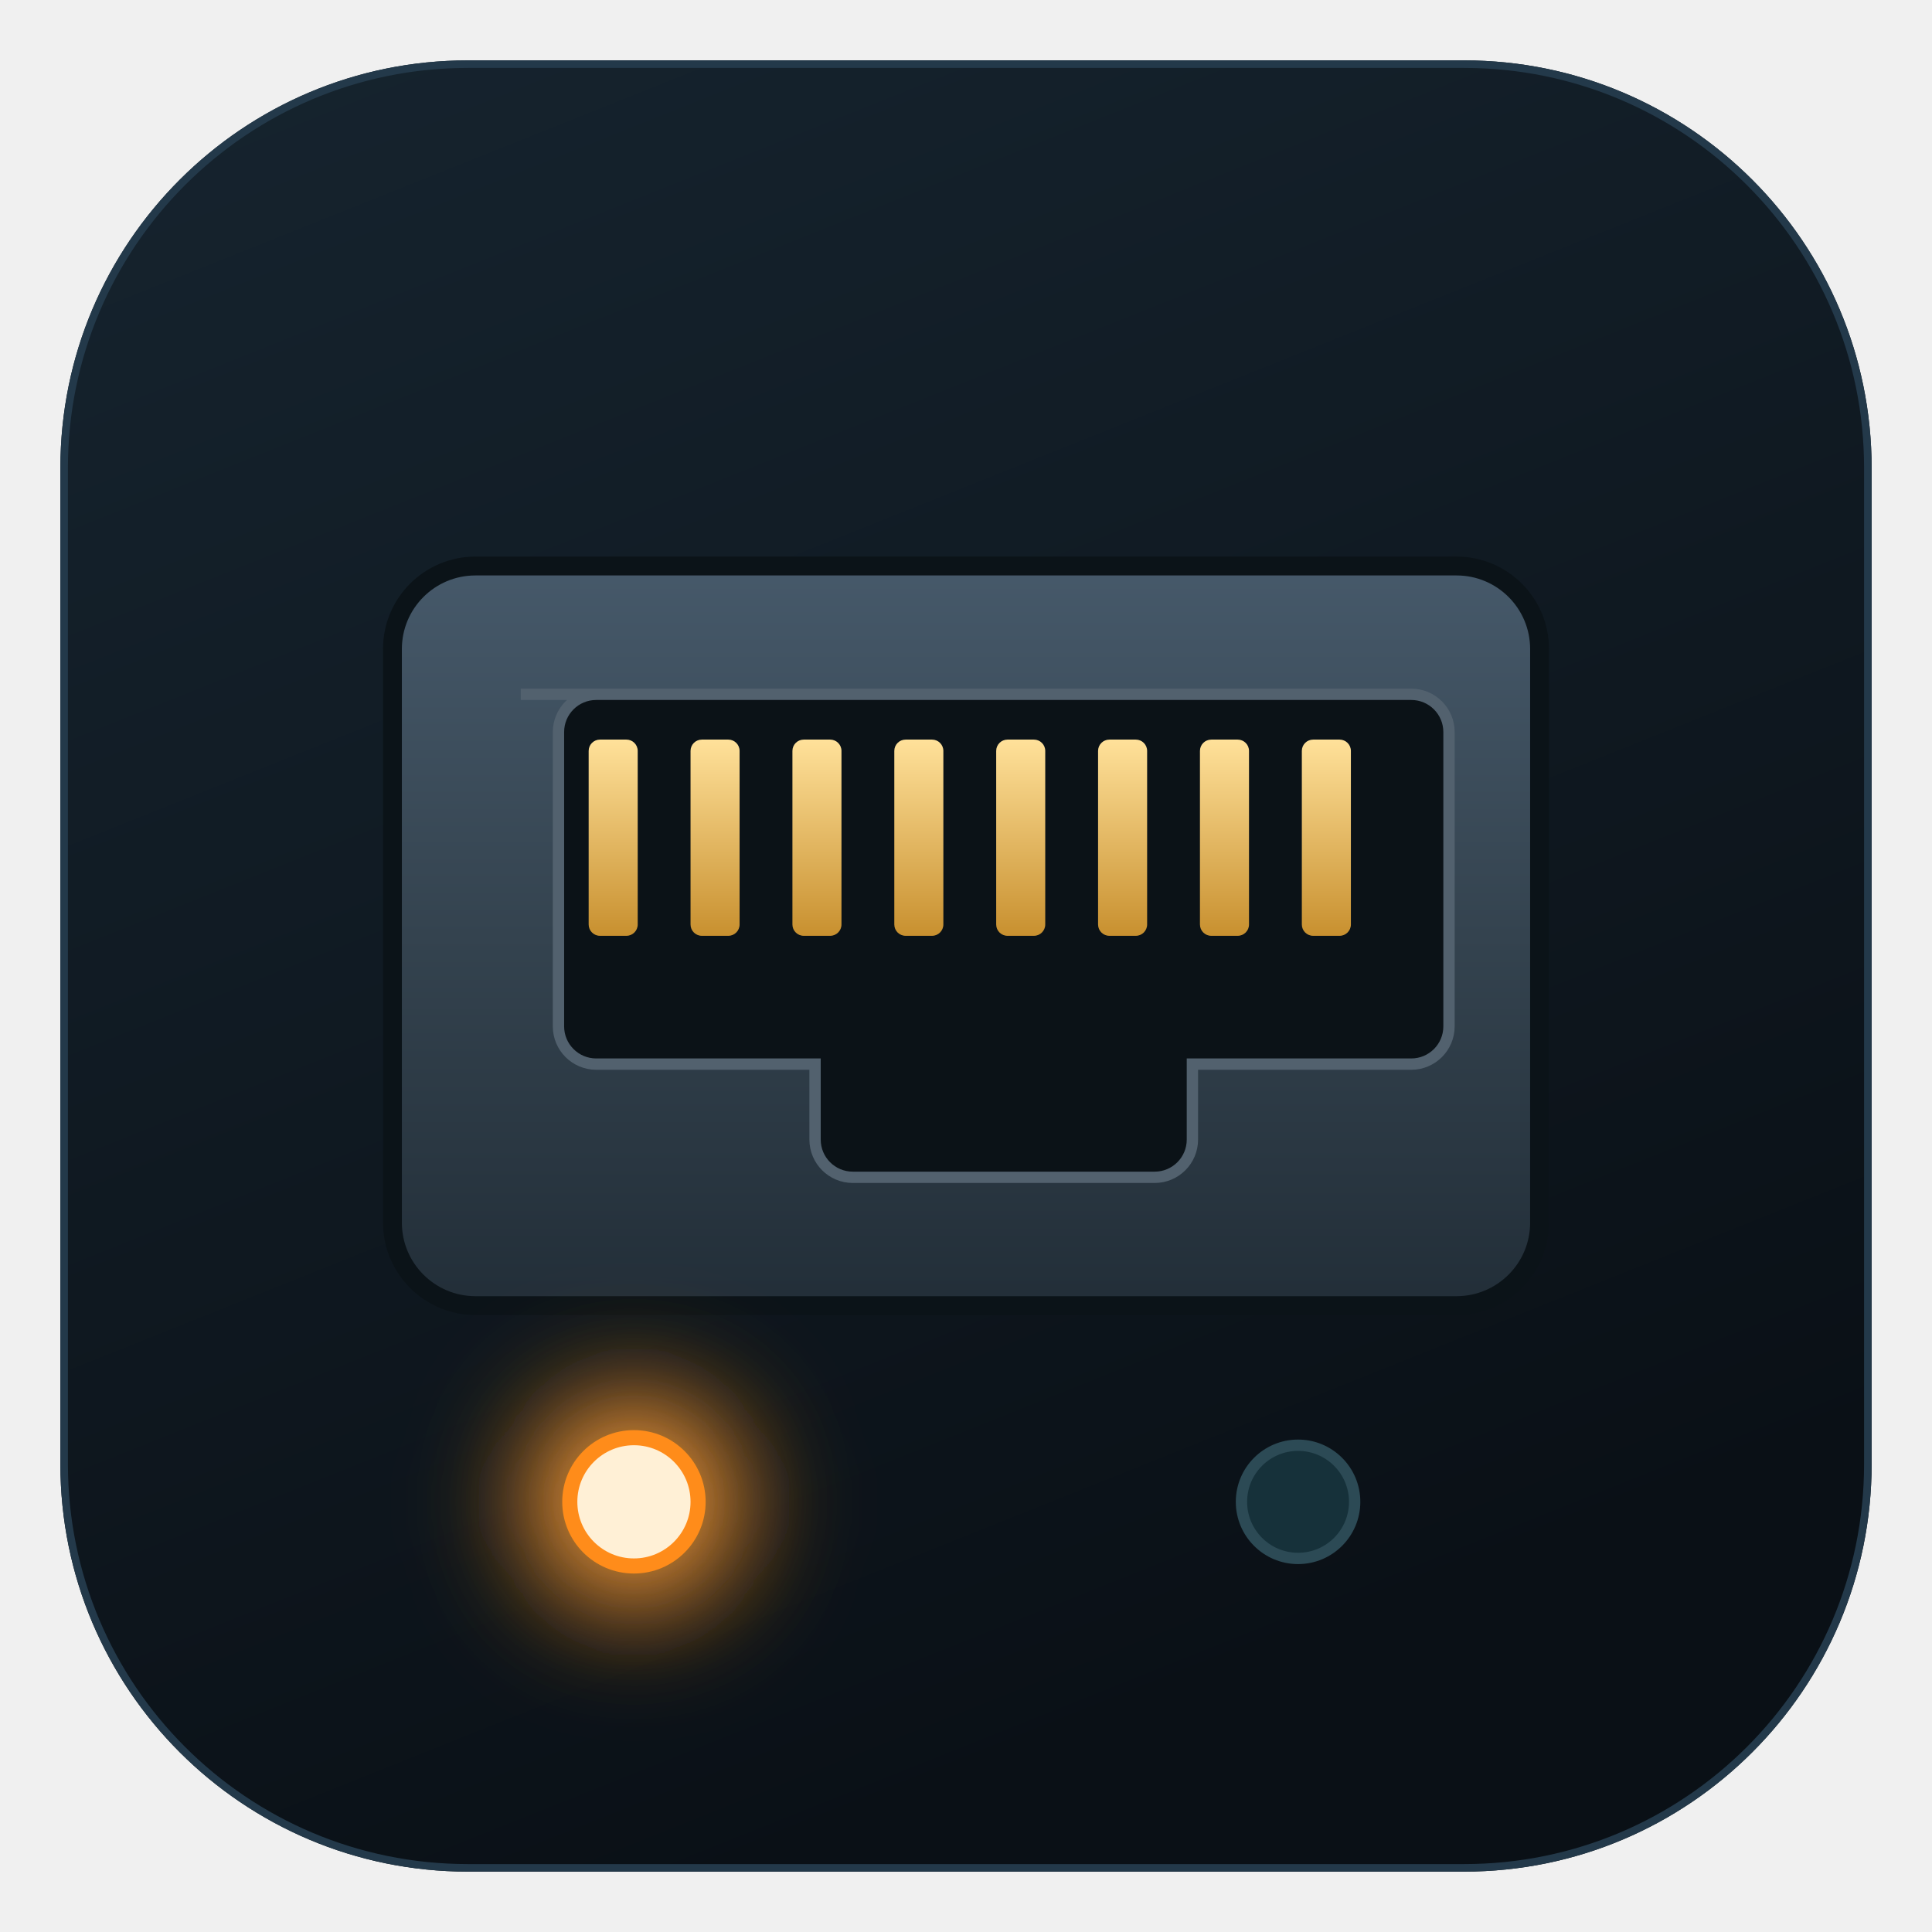
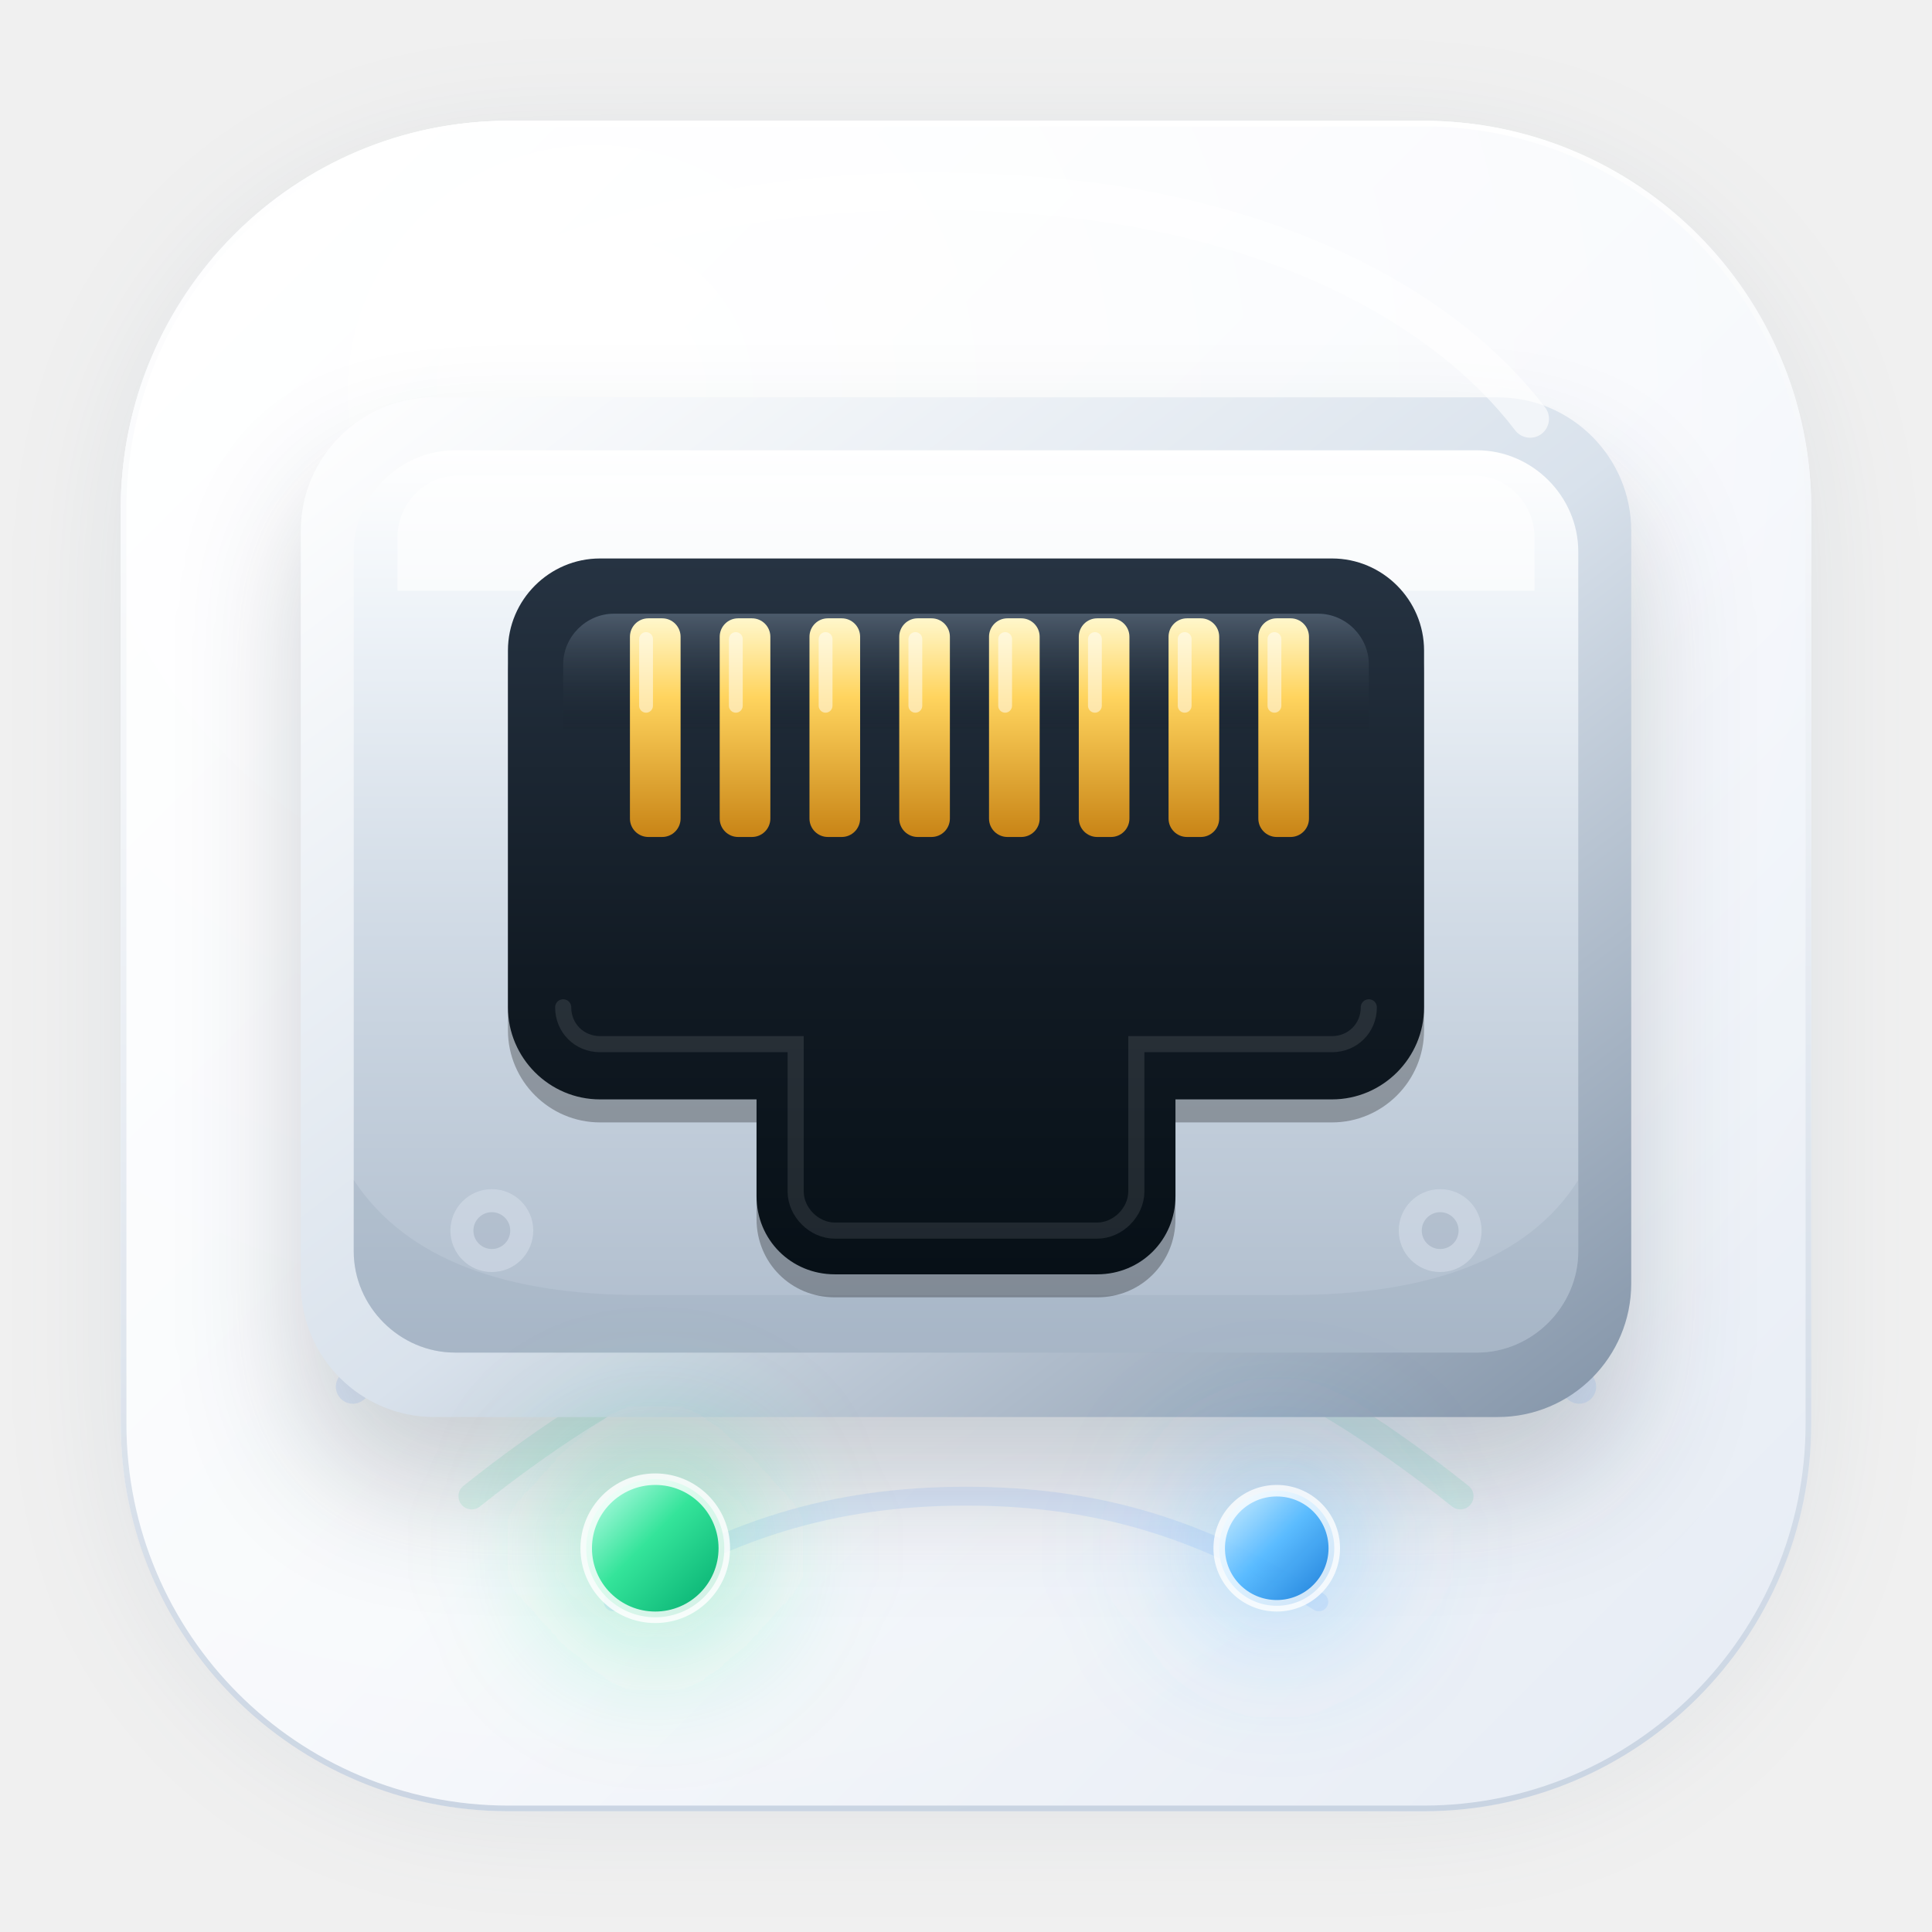
- <svg xmlns="http://www.w3.org/2000/svg" viewBox="0 0 512 512" width="512" height="512">
+ <svg xmlns="http://www.w3.org/2000/svg" viewBox="0 0 1024 1024" width="1024" height="1024" role="img" aria-labelledby="title desc">
  <defs>
-     <linearGradient id="bg" x1="0" y1="0" x2="0.4" y2="1">
-       <stop offset="0" stop-color="#16242f" />
-       <stop offset="1" stop-color="#0a1016" />
+     <linearGradient id="tile" x1="0" y1="0" x2="1" y2="1">
+       <stop offset="0" stop-color="#ffffff" />
+       <stop offset="0.52" stop-color="#f7f9fc" />
+       <stop offset="1" stop-color="#e5ebf4" />
    </linearGradient>
-     <linearGradient id="shield" x1="0" y1="0" x2="0" y2="1">
-       <stop offset="0" stop-color="#46596a" />
-       <stop offset="0.5" stop-color="#34434f" />
-       <stop offset="1" stop-color="#222e38" />
+     <radialGradient id="tileHighlight" cx="0.28" cy="0.16" r="0.88">
+       <stop offset="0" stop-color="#ffffff" stop-opacity="0.98" />
+       <stop offset="0.45" stop-color="#ffffff" stop-opacity="0.36" />
+       <stop offset="1" stop-color="#ffffff" stop-opacity="0" />
+     </radialGradient>
+     <linearGradient id="rim" x1="0" y1="0" x2="0" y2="1">
+       <stop offset="0" stop-color="#ffffff" />
+       <stop offset="1" stop-color="#c9d4e2" />
    </linearGradient>
-     <linearGradient id="pin" x1="0" y1="0" x2="0" y2="1">
-       <stop offset="0" stop-color="#ffe19a" />
-       <stop offset="1" stop-color="#c8902f" />
+     <linearGradient id="metalFront" x1="0" y1="0" x2="0" y2="1">
+       <stop offset="0" stop-color="#ffffff" />
+       <stop offset="0.18" stop-color="#eef3f8" />
+       <stop offset="0.53" stop-color="#d0dae5" />
+       <stop offset="1" stop-color="#aebccc" />
    </linearGradient>
-     <radialGradient id="ledGlow" cx="0.5" cy="0.5" r="0.5">
-       <stop offset="0" stop-color="#ffd089" />
-       <stop offset="0.35" stop-color="#ff9a26" />
-       <stop offset="1" stop-color="#ff8c1a" stop-opacity="0" />
+     <linearGradient id="metalEdge" x1="0" y1="0" x2="1" y2="1">
+       <stop offset="0" stop-color="#ffffff" />
+       <stop offset="0.52" stop-color="#d9e2ec" />
+       <stop offset="1" stop-color="#8394a8" />
+     </linearGradient>
+     <linearGradient id="socket" x1="0" y1="0" x2="0" y2="1">
+       <stop offset="0" stop-color="#263342" />
+       <stop offset="0.58" stop-color="#111a23" />
+       <stop offset="1" stop-color="#071017" />
+     </linearGradient>
+     <linearGradient id="socketWall" x1="0" y1="0" x2="0" y2="1">
+       <stop offset="0" stop-color="#6a7a8c" stop-opacity="0.74" />
+       <stop offset="1" stop-color="#101922" stop-opacity="0.08" />
+     </linearGradient>
+     <linearGradient id="gold" x1="0" y1="0" x2="0" y2="1">
+       <stop offset="0" stop-color="#fff7cb" />
+       <stop offset="0.36" stop-color="#ffd45e" />
+       <stop offset="1" stop-color="#c88416" />
+     </linearGradient>
+     <linearGradient id="greenLed" x1="0" y1="0" x2="1" y2="1">
+       <stop offset="0" stop-color="#c9fff0" />
+       <stop offset="0.45" stop-color="#34e49a" />
+       <stop offset="1" stop-color="#00a86c" />
+     </linearGradient>
+     <linearGradient id="blueLed" x1="0" y1="0" x2="1" y2="1">
+       <stop offset="0" stop-color="#d9f2ff" />
+       <stop offset="0.48" stop-color="#55b9ff" />
+       <stop offset="1" stop-color="#1477d4" />
+     </linearGradient>
+     <radialGradient id="greenGlow" cx="0.5" cy="0.5" r="0.5">
+       <stop offset="0" stop-color="#34e49a" stop-opacity="0.72" />
+       <stop offset="0.48" stop-color="#34e49a" stop-opacity="0.22" />
+       <stop offset="1" stop-color="#34e49a" stop-opacity="0" />
    </radialGradient>
-     <filter id="glow" x="-120%" y="-120%" width="340%" height="340%">
-       <feGaussianBlur stdDeviation="13" />
+     <radialGradient id="blueGlow" cx="0.5" cy="0.5" r="0.5">
+       <stop offset="0" stop-color="#55b9ff" stop-opacity="0.66" />
+       <stop offset="0.52" stop-color="#55b9ff" stop-opacity="0.2" />
+       <stop offset="1" stop-color="#55b9ff" stop-opacity="0" />
+     </radialGradient>
+     <filter id="blur26" x="-80%" y="-80%" width="260%" height="260%">
+       <feGaussianBlur stdDeviation="26" />
    </filter>
+     <filter id="blur36" x="-80%" y="-80%" width="260%" height="260%">
+       <feGaussianBlur stdDeviation="36" />
+     </filter>
+     <clipPath id="tileClip">
+       <rect x="64" y="64" width="896" height="896" rx="206" />
+     </clipPath>
  </defs>
-   <rect x="16" y="16" width="480" height="480" rx="108" fill="url(#bg)" />
-   <rect x="17" y="17" width="478" height="478" rx="107" fill="none" stroke="#23394a" stroke-width="2" />
-   <g>
-     <rect x="104" y="150" width="304" height="196" rx="22" fill="url(#shield)" stroke="#0b1318" stroke-width="5" />
-     <path d="M138 184              h236 a10 10 0 0 1 10 10              v78 a10 10 0 0 1 -10 10              h-58 v20 a10 10 0 0 1 -10 10              h-80 a10 10 0 0 1 -10 -10 v-20              h-58 a10 10 0 0 1 -10 -10              v-78 a10 10 0 0 1 10 -10 z" fill="#0b1217" stroke="#52616e" stroke-width="3" />
-     <g fill="url(#pin)">
-       <rect x="156" y="196" width="13" height="52" rx="3" />
-       <rect x="183" y="196" width="13" height="52" rx="3" />
-       <rect x="210" y="196" width="13" height="52" rx="3" />
-       <rect x="237" y="196" width="13" height="52" rx="3" />
-       <rect x="264" y="196" width="13" height="52" rx="3" />
-       <rect x="291" y="196" width="13" height="52" rx="3" />
-       <rect x="318" y="196" width="13" height="52" rx="3" />
-       <rect x="345" y="196" width="13" height="52" rx="3" />
+   <rect x="78" y="92" width="868" height="852" rx="196" fill="#405b74" opacity="0.16" filter="url(#blur36)" />
+   <rect x="64" y="64" width="896" height="896" rx="206" fill="url(#tile)" />
+   <rect x="65.5" y="65.5" width="893" height="893" rx="204" fill="none" stroke="url(#rim)" stroke-width="3" />
+   <g clip-path="url(#tileClip)">
+     <rect x="64" y="64" width="896" height="896" rx="206" fill="url(#tileHighlight)" />
+     <g opacity="0.12" fill="none" stroke-linecap="round">
+       <path d="M187 735 C298 641 385 598 512 598 C639 598 726 641 837 735" stroke="#3f8cff" stroke-width="18" />
+       <path d="M250 793 C338 723 415 690 512 690 C609 690 686 723 774 793" stroke="#26c78f" stroke-width="14" />
+       <path d="M325 849 C385 811 441 793 512 793 C583 793 639 811 699 849" stroke="#3f8cff" stroke-width="10" />
    </g>
  </g>
-   <circle cx="168" cy="398" r="40" fill="url(#ledGlow)" filter="url(#glow)" />
-   <circle cx="168" cy="398" r="17" fill="#fff0d6" />
-   <circle cx="168" cy="398" r="17" fill="none" stroke="#ff8c1a" stroke-width="4" />
-   <circle cx="344" cy="398" r="15" fill="#16313a" />
-   <circle cx="344" cy="398" r="15" fill="none" stroke="#2c4a55" stroke-width="3" />
+   <g transform="translate(512 540) scale(1.22) translate(-512 -540)">
+     <path d="M223 360 C223 328 249 302 281 302 H743 C775 302 801 328 801 360 V687 C801 719 775 745 743 745 H281 C249 745 223 719 223 687 Z" fill="#263545" opacity="0.22" filter="url(#blur26)" />
+     <g>
+       <path d="M223 328 C223 296 249 270 281 270 H743 C775 270 801 296 801 328 V655 C801 687 775 713 743 713 H281 C249 713 223 687 223 655 Z" fill="url(#metalEdge)" />
+       <path d="M246 337 C246 313 266 293 290 293 H734 C758 293 778 313 778 337 V641 C778 665 758 685 734 685 H290 C266 685 246 665 246 641 Z" fill="url(#metalFront)" />
+       <path d="M291 304 H733 C747 304 759 316 759 331 V354 H265 V331 C265 316 277 304 291 304 Z" fill="#ffffff" opacity="0.58" />
+       <path d="M246 641 C246 665 266 685 290 685 H734 C758 685 778 665 778 641 V610 C756 645 712 660 653 660 H371 C313 660 269 645 246 610 Z" fill="#8fa0b2" opacity="0.22" />
+       <path d="M313 390 C313 368 331 350 353 350 H671 C693 350 711 368 711 390 V545 C711 567 693 585 671 585 H603 V627 C603 646 588 661 569 661 H455 C436 661 421 646 421 627 V585 H353 C331 585 313 567 313 545 Z" fill="#000000" opacity="0.28" />
+       <path d="M313 380 C313 358 331 340 353 340 H671 C693 340 711 358 711 380 V535 C711 557 693 575 671 575 H603 V617 C603 636 588 651 569 651 H455 C436 651 421 636 421 617 V575 H353 C331 575 313 557 313 535 Z" fill="url(#socket)" />
+       <path d="M337 386 C337 374 347 364 359 364 H665 C677 364 687 374 687 386 V414 H337 Z" fill="url(#socketWall)" opacity="0.78" />
+       <path d="M337 535 C337 544 344 551 353 551 H438 V615 C438 624 446 632 455 632 H569 C578 632 586 624 586 615 V551 H671 C680 551 687 544 687 535" fill="none" stroke="#ffffff" stroke-opacity="0.1" stroke-width="7" stroke-linecap="round" />
+       <g>
+         <rect x="366" y="366" width="22" height="95" rx="8" fill="url(#gold)" />
+         <rect x="405" y="366" width="22" height="95" rx="8" fill="url(#gold)" />
+         <rect x="444" y="366" width="22" height="95" rx="8" fill="url(#gold)" />
+         <rect x="483" y="366" width="22" height="95" rx="8" fill="url(#gold)" />
+         <rect x="522" y="366" width="22" height="95" rx="8" fill="url(#gold)" />
+         <rect x="561" y="366" width="22" height="95" rx="8" fill="url(#gold)" />
+         <rect x="600" y="366" width="22" height="95" rx="8" fill="url(#gold)" />
+         <rect x="639" y="366" width="22" height="95" rx="8" fill="url(#gold)" />
+         <g opacity="0.5" fill="#ffffff">
+           <rect x="370" y="372" width="6" height="35" rx="3" />
+           <rect x="409" y="372" width="6" height="35" rx="3" />
+           <rect x="448" y="372" width="6" height="35" rx="3" />
+           <rect x="487" y="372" width="6" height="35" rx="3" />
+           <rect x="526" y="372" width="6" height="35" rx="3" />
+           <rect x="565" y="372" width="6" height="35" rx="3" />
+           <rect x="604" y="372" width="6" height="35" rx="3" />
+           <rect x="643" y="372" width="6" height="35" rx="3" />
+         </g>
+       </g>
+       <g opacity="0.58">
+         <circle cx="306" cy="632" r="18" fill="#d4dde8" />
+         <circle cx="718" cy="632" r="18" fill="#d4dde8" />
+         <circle cx="306" cy="632" r="8" fill="#aebaca" />
+         <circle cx="718" cy="632" r="8" fill="#aebaca" />
+       </g>
+     </g>
+     <g>
+       <circle cx="377" cy="770" r="66" fill="url(#greenGlow)" filter="url(#blur26)" />
+       <circle cx="647" cy="770" r="60" fill="url(#blueGlow)" filter="url(#blur26)" />
+       <circle cx="377" cy="770" r="30" fill="url(#greenLed)" />
+       <circle cx="377" cy="770" r="30" fill="none" stroke="#ffffff" stroke-opacity="0.82" stroke-width="5" />
+       <circle cx="647" cy="770" r="25" fill="url(#blueLed)" opacity="0.96" />
+       <circle cx="647" cy="770" r="25" fill="none" stroke="#ffffff" stroke-opacity="0.78" stroke-width="5" />
+     </g>
+   </g>
+   <path d="M226 171 C313 112 445 91 573 106 C681 119 766 163 811 222" fill="none" stroke="#ffffff" stroke-opacity="0.62" stroke-width="20" stroke-linecap="round" />
</svg>
